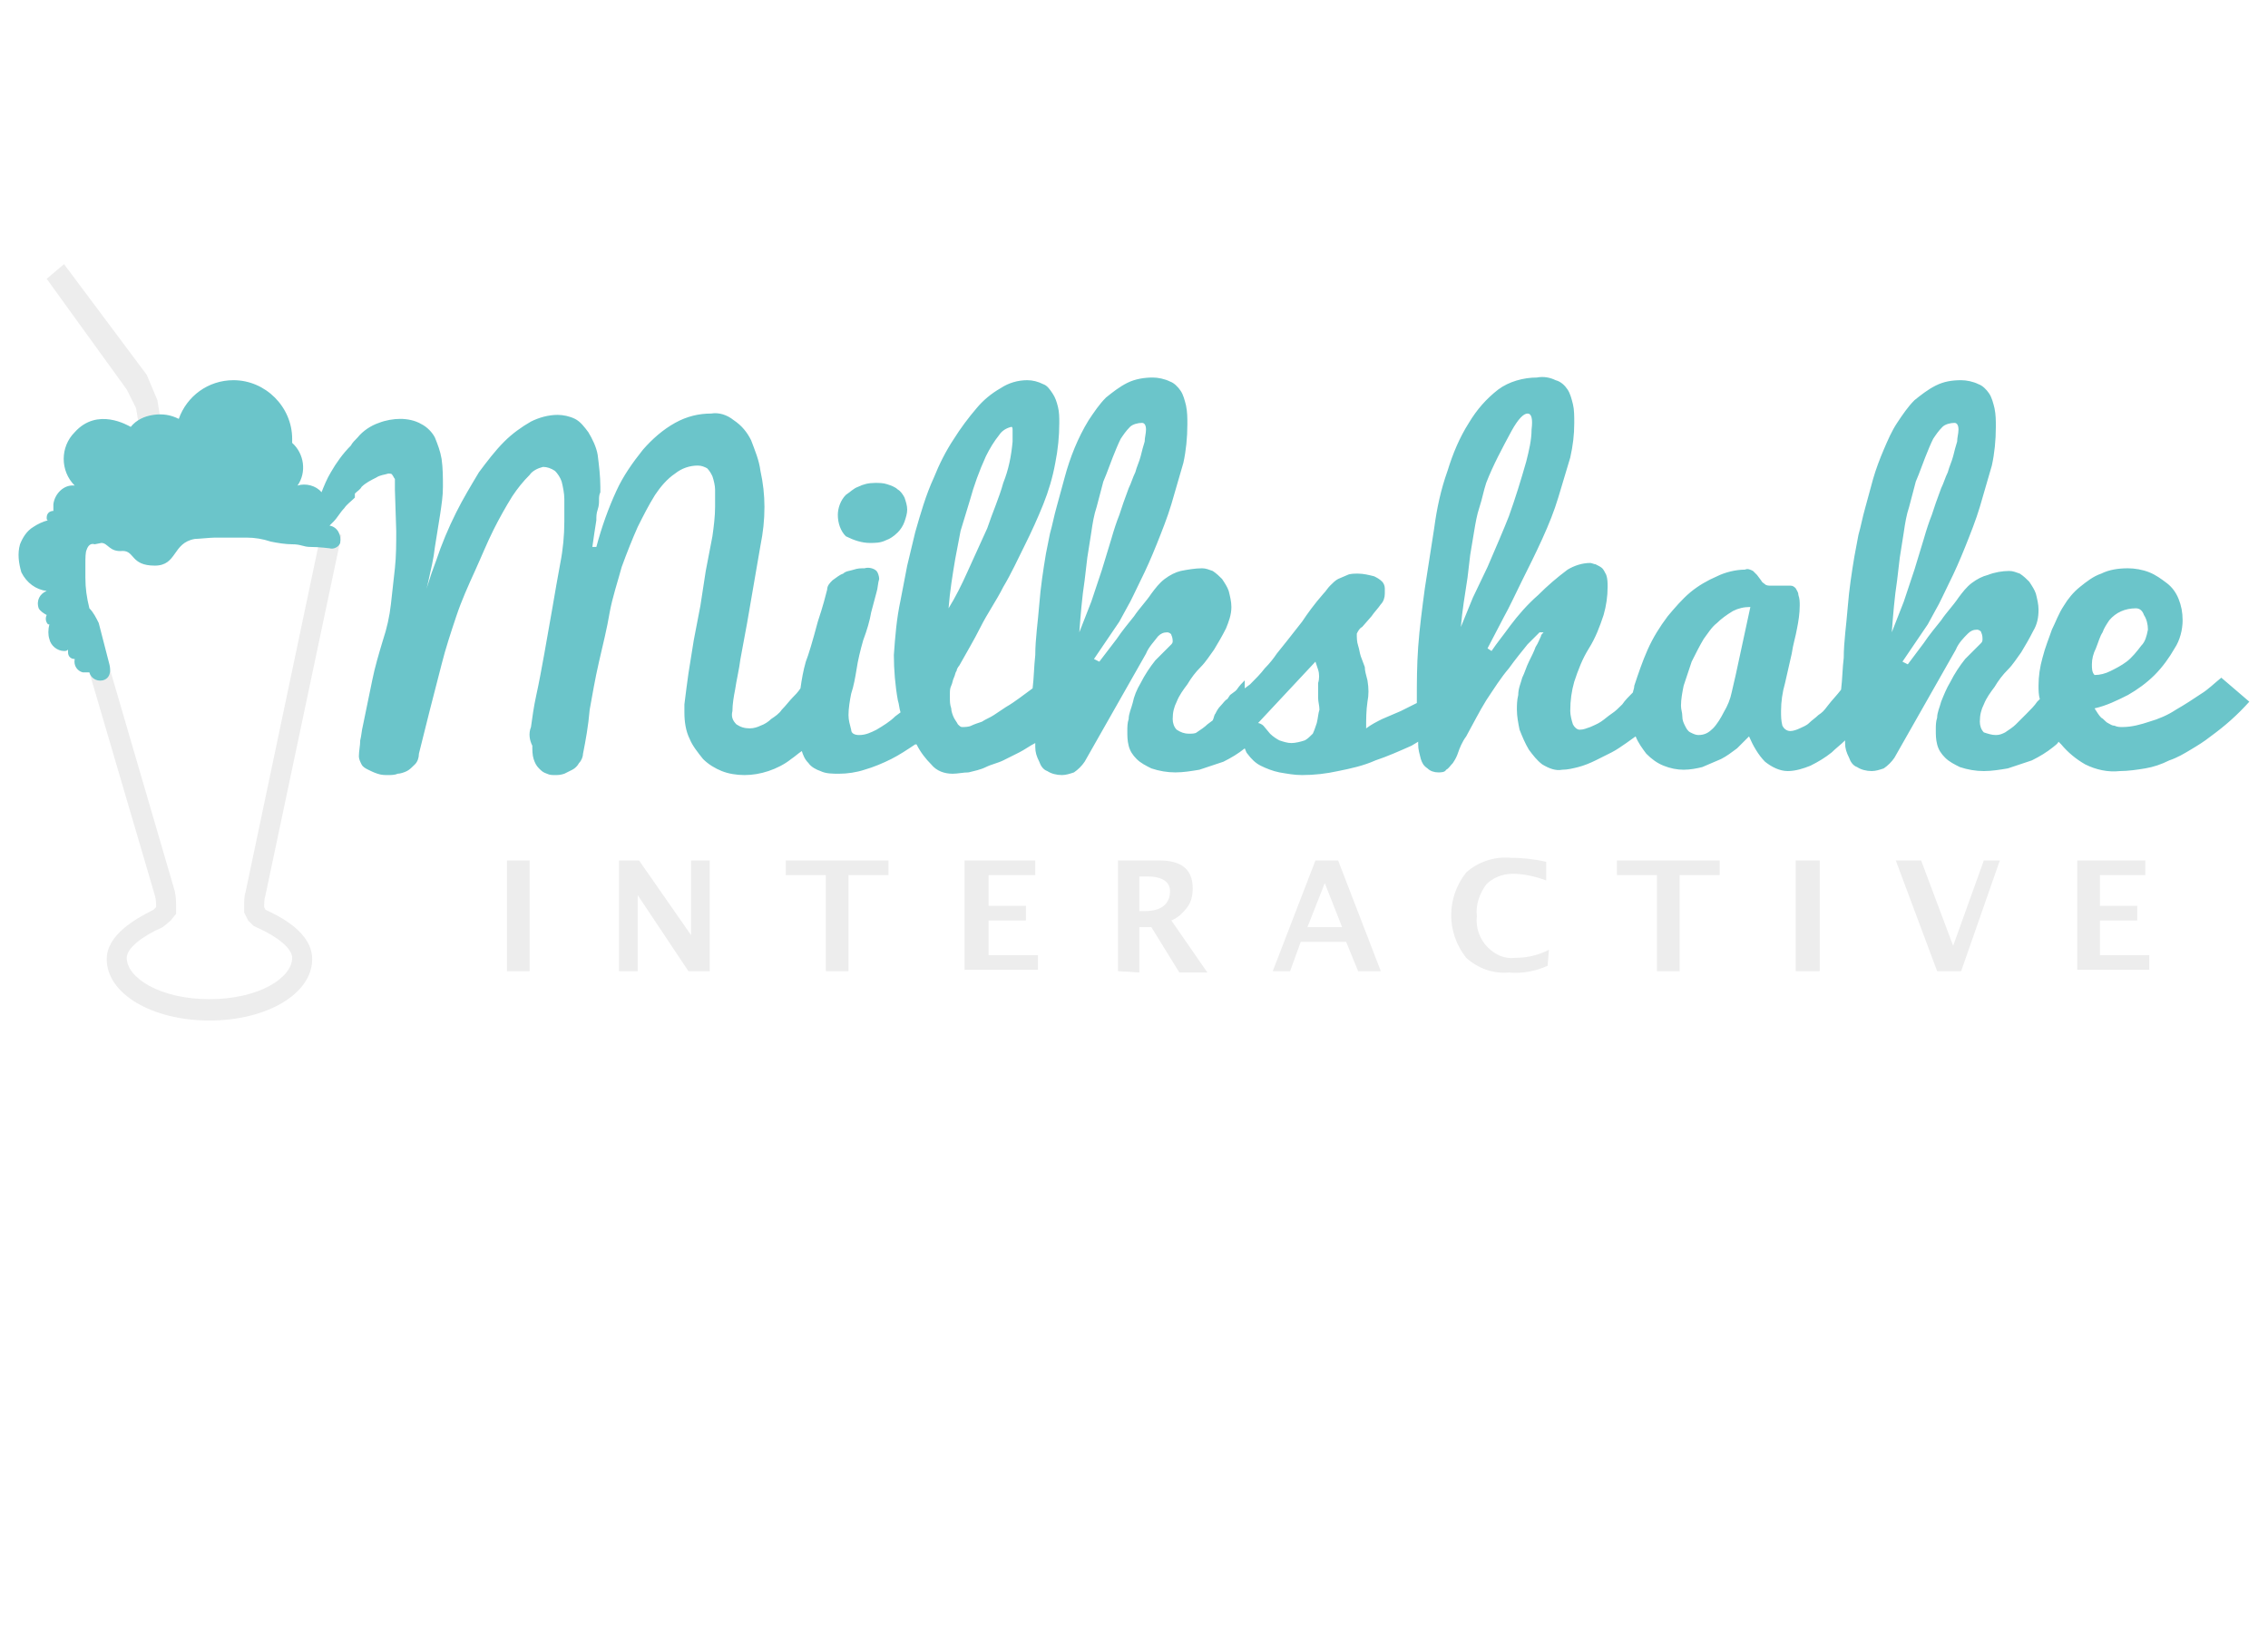
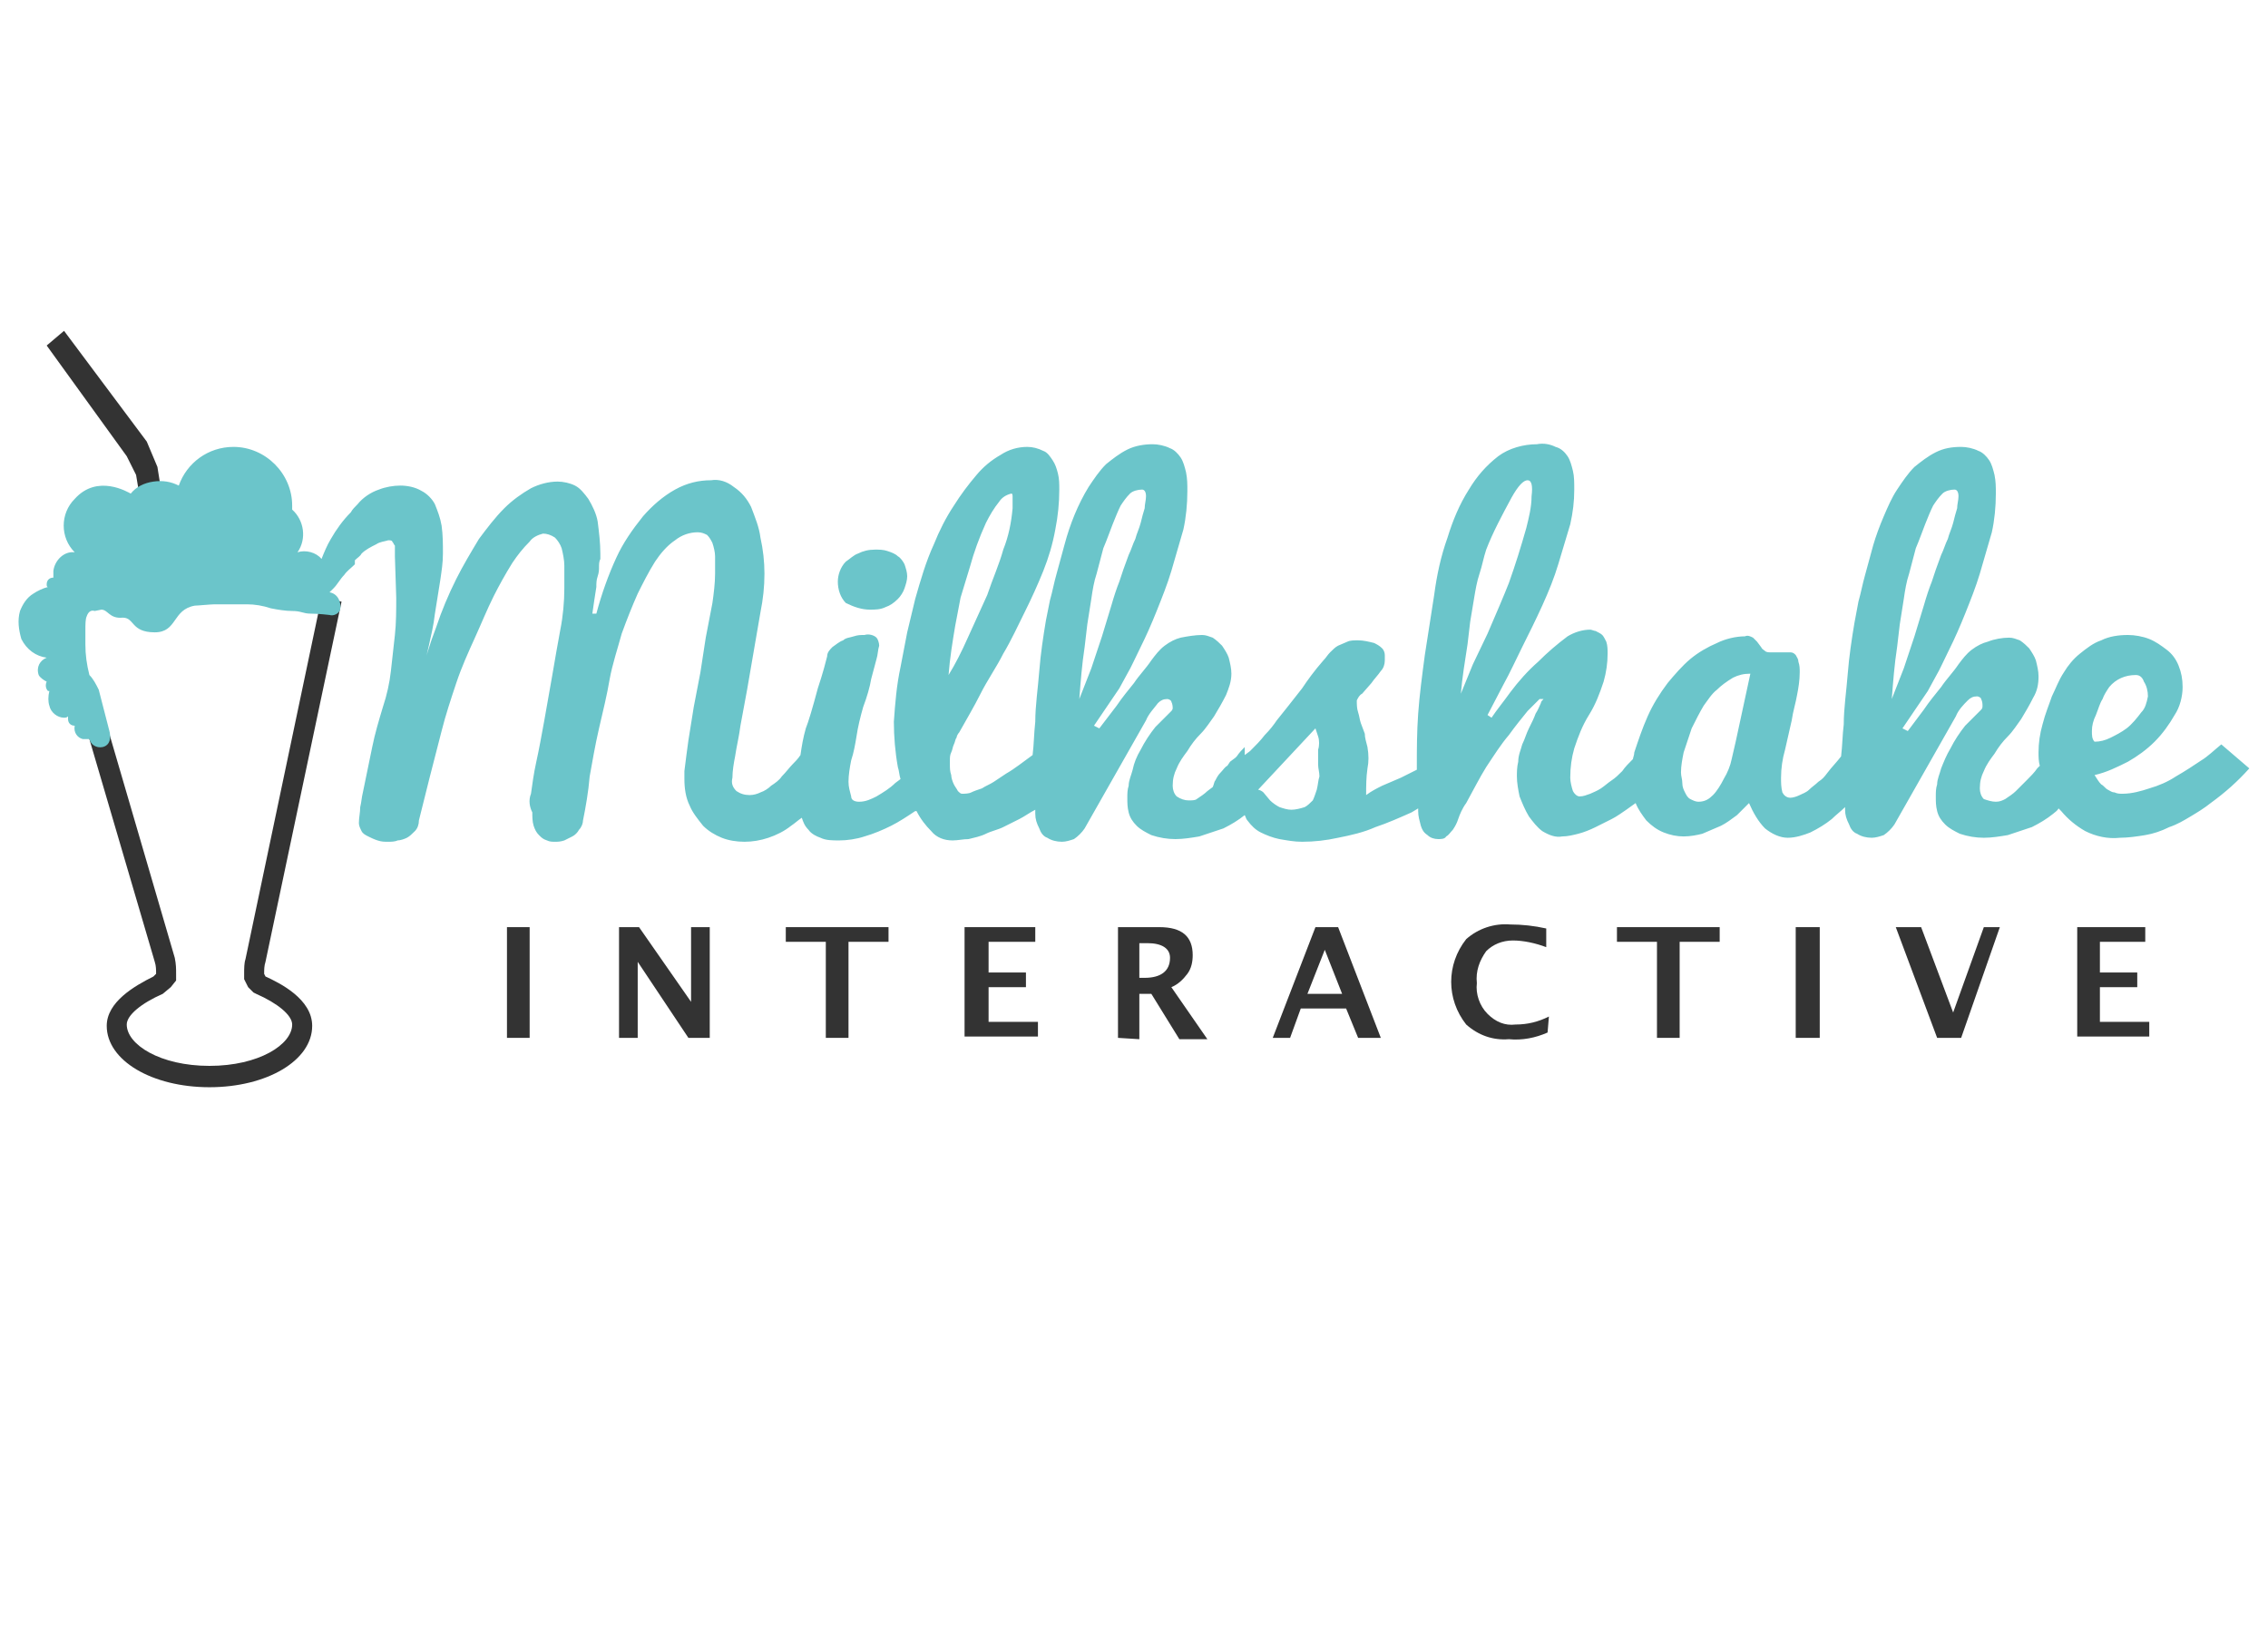
- <svg xmlns="http://www.w3.org/2000/svg" version="1.1" id="Layer_1" x="0px" y="0px" viewBox="0 0 170 123" style="enable-background:new 0 0 170 123;" xml:space="preserve">
+ <svg xmlns="http://www.w3.org/2000/svg" version="1.1" id="Layer_1" x="0px" y="0px" viewBox="0 -5 170 123" style="enable-background:0 -5 170 123;" xml:space="preserve">
  <style type="text/css">
- 	.st0{fill:#EDEDED;}
+ 	.st0{fill:#333;}
	.st1{fill:#6BC5CA;}
</style>
  <g>
    <polygon class="st0" points="38,72.8 38,64.5 39.7,64.5 39.7,72.8 38,72.8  " />
-     <polygon class="st0" points="46.4,72.8 46.4,64.5 47.9,64.5 51.8,70.1 51.8,64.5 53.2,64.5 53.2,72.8 51.6,72.8 47.8,67.1    47.8,72.8 46.4,72.8  " />
+     <polygon class="st0" points="46.4,72.8 46.4,64.5 47.9,64.5 51.8,70.1 51.8,64.5 53.2,64.5 53.2,72.8 51.6,72.8 47.8,67.1   47.8,72.8 46.4,72.8  " />
    <polygon class="st0" points="61.9,72.8 61.9,65.6 58.9,65.6 58.9,64.5 66.6,64.5 66.6,65.6 63.6,65.6 63.6,72.8 61.9,72.8  " />
-     <polygon class="st0" points="72.3,72.8 72.3,64.5 77.6,64.5 77.6,65.6 74.1,65.6 74.1,67.9 76.9,67.9 76.9,69 74.1,69 74.1,71.6    77.8,71.6 77.8,72.7 72.3,72.7  " />
+     <polygon class="st0" points="72.3,72.8 72.3,64.5 77.6,64.5 77.6,65.6 74.1,65.6 74.1,67.9 76.9,67.9 76.9,69 74.1,69 74.1,71.6   77.8,71.6 77.8,72.7 72.3,72.7  " />
    <g>
      <path class="st0" d="M85.4,68.3h0.4c1.2,0,1.9-0.5,1.9-1.5c0-0.7-0.6-1.1-1.7-1.1h-0.6V68.3z M83.8,72.8v-8.3h3.1    c1.7,0,2.5,0.7,2.5,2.1c0,0.5-0.1,1-0.4,1.4c-0.3,0.4-0.7,0.8-1.2,1l2.7,3.9h-2.1l-2.1-3.4h-0.9v3.4L83.8,72.8L83.8,72.8z" />
    </g>
    <path class="st0" d="M98,69.5h2.6l-1.3-3.3L98,69.5z M95.4,72.8l3.2-8.3h1.7l3.2,8.3h-1.7l-0.9-2.2h-3.4l-0.8,2.2H95.4z" />
    <g>
      <path class="st0" d="M116,72.4c-0.9,0.4-1.9,0.6-2.9,0.5c-1.2,0.1-2.3-0.3-3.2-1.1c-1.5-1.9-1.5-4.5,0-6.4    c0.9-0.8,2.1-1.2,3.3-1.1c0.9,0,1.8,0.1,2.7,0.3V66c-0.8-0.3-1.7-0.5-2.5-0.5c-0.8,0-1.5,0.3-2,0.8c-0.5,0.7-0.8,1.5-0.7,2.4    c-0.1,0.8,0.2,1.7,0.8,2.3c0.6,0.6,1.3,0.9,2.1,0.8c0.9,0,1.7-0.2,2.5-0.6L116,72.4L116,72.4z" />
    </g>
-     <polygon class="st0" points="124.2,72.8 124.2,65.6 121.2,65.6 121.2,64.5 128.9,64.5 128.9,65.6 125.9,65.6 125.9,72.8    124.2,72.8  " />
+     <polygon class="st0" points="124.2,72.8 124.2,65.6 121.2,65.6 121.2,64.5 128.9,64.5 128.9,65.6 125.9,65.6 125.9,72.8   124.2,72.8  " />
    <polygon class="st0" points="134.6,72.8 134.6,64.5 136.4,64.5 136.4,72.8 134.6,72.8  " />
    <polygon class="st0" points="145.2,72.8 142.1,64.5 144,64.5 146.4,70.9 148.7,64.5 149.9,64.5 147,72.8 145.2,72.8  " />
-     <polygon class="st0" points="155.7,72.8 155.7,64.5 160.8,64.5 160.8,65.6 157.4,65.6 157.4,67.9 160.2,67.9 160.2,69 157.4,69    157.4,71.6 161.1,71.6 161.1,72.7 155.7,72.7  " />
+     <polygon class="st0" points="155.7,72.8 155.7,64.5 160.8,64.5 160.8,65.6 157.4,65.6 157.4,67.9 160.2,67.9 160.2,69 157.4,69   157.4,71.6 161.1,71.6 161.1,72.7 155.7,72.7  " />
    <g>
      <polygon class="st0" points="4.8,19.8 11,28.1 11.8,30 13,37.6 11.4,37.8 10.2,30.6 9.5,29.2 3.5,20.9   " />
      <g>
        <path class="st1" d="M65.2,40.7c0.4,0,0.8,0,1.2-0.2c0.3-0.1,0.6-0.3,0.9-0.6c0.2-0.2,0.4-0.5,0.5-0.8c0.1-0.3,0.2-0.6,0.2-0.9     c0-0.3-0.1-0.6-0.2-0.9c-0.1-0.2-0.3-0.5-0.5-0.6c-0.2-0.2-0.5-0.3-0.8-0.4c-0.3-0.1-0.6-0.1-0.9-0.1c-0.5,0-0.9,0.1-1.3,0.3     c-0.3,0.1-0.6,0.4-0.9,0.6c-0.4,0.4-0.6,1-0.6,1.5c0,0.6,0.2,1.2,0.6,1.6C64,40.5,64.6,40.7,65.2,40.7" />
        <path class="st0" d="M15.7,76.5c-4.3,0-7.7-2-7.7-4.6c0-1.8,2.1-3,3.5-3.7l0.2-0.2c0-0.3,0-0.6-0.1-0.9L5.7,47l1.5-0.4l5.9,20.2     c0.1,0.5,0.1,0.8,0.1,1.2v0.5L12.8,69l-0.6,0.5c-1.6,0.7-2.7,1.6-2.7,2.3c0,1.5,2.5,3.1,6.2,3.1s6.2-1.6,6.2-3.1     c0-0.7-1.1-1.6-2.7-2.3L19,69.4L18.6,69l-0.3-0.6V68c0-0.4,0-0.8,0.1-1.1l5.7-27.1l1.5,0.3l-5.7,27c-0.1,0.3-0.1,0.6-0.1,0.9     l0.1,0.2c1.1,0.5,3.5,1.7,3.5,3.7C23.4,74.5,20,76.5,15.7,76.5z" />
        <path class="st1" d="M166.5,50.8c-0.5,0.4-1,0.9-1.5,1.2c-0.6,0.4-1.2,0.8-1.9,1.2c-0.6,0.4-1.3,0.7-2,0.9     c-0.6,0.2-1.3,0.4-2,0.4c-0.2,0-0.4,0-0.6-0.1c-0.2,0-0.3-0.1-0.5-0.2c-0.2-0.1-0.3-0.3-0.5-0.4c-0.2-0.2-0.3-0.4-0.5-0.7     c0.9-0.2,1.7-0.6,2.5-1c0.7-0.4,1.4-0.9,2-1.5c0.6-0.6,1.1-1.3,1.5-2c0.4-0.6,0.6-1.4,0.6-2.1c0-0.6-0.1-1.1-0.3-1.6     c-0.2-0.5-0.5-0.9-0.9-1.2c-0.4-0.3-0.8-0.6-1.3-0.8c-0.5-0.2-1.1-0.3-1.6-0.3c-0.7,0-1.4,0.1-2,0.4c-0.6,0.2-1.1,0.6-1.6,1     c-0.5,0.4-0.9,0.9-1.2,1.4c-0.4,0.6-0.6,1.2-0.9,1.8c-0.2,0.6-0.5,1.3-0.7,2.1c-0.2,0.7-0.3,1.4-0.3,2.1c0,0.3,0,0.7,0.1,1     l-0.2,0.2c-0.2,0.3-0.5,0.6-0.8,0.9c-0.3,0.3-0.5,0.5-0.8,0.8c-0.2,0.2-0.5,0.4-0.8,0.6c-0.2,0.1-0.4,0.2-0.7,0.2     c-0.3,0-0.6-0.1-0.9-0.2c-0.2-0.2-0.3-0.5-0.3-0.8c0-0.5,0.1-0.9,0.3-1.3c0.2-0.5,0.5-0.9,0.8-1.3c0.3-0.5,0.6-0.9,1-1.3     c0.4-0.4,0.7-0.9,1-1.3c0.3-0.5,0.6-1,0.9-1.6c0.3-0.5,0.4-1,0.4-1.6c0-0.4-0.1-0.8-0.2-1.2c-0.1-0.3-0.3-0.6-0.5-0.9     c-0.2-0.2-0.4-0.4-0.7-0.6c-0.3-0.1-0.5-0.2-0.8-0.2c-0.5,0-1.1,0.1-1.6,0.3c-0.4,0.1-0.8,0.3-1.2,0.6c-0.4,0.3-0.7,0.7-1,1.1     c-0.4,0.6-0.9,1.1-1.3,1.7c-0.4,0.5-0.9,1.1-1.3,1.7l-1.2,1.6l-0.4-0.2l1.9-2.8l0.6-1.1c0.3-0.5,0.6-1.2,1-2     c0.4-0.8,0.8-1.7,1.2-2.7c0.4-1,0.8-2,1.1-3c0.3-1,0.6-2.1,0.9-3.1c0.2-0.9,0.3-1.9,0.3-2.9c0-0.5,0-0.9-0.1-1.4     c-0.1-0.4-0.2-0.8-0.4-1.1c-0.2-0.3-0.5-0.6-0.8-0.7c-0.4-0.2-0.9-0.3-1.3-0.3c-0.7,0-1.3,0.1-1.9,0.4c-0.6,0.3-1.1,0.7-1.6,1.1     c-0.5,0.5-0.9,1.1-1.3,1.7c-0.4,0.6-0.7,1.3-1,2c-0.3,0.7-0.6,1.5-0.8,2.2l-0.6,2.2c-0.2,0.7-0.3,1.3-0.5,2l-0.3,1.6     c-0.2,1.2-0.4,2.5-0.5,3.8c-0.1,1.3-0.3,2.6-0.3,3.8c-0.1,0.8-0.1,1.6-0.2,2.4c-0.3,0.4-0.7,0.8-1,1.2c-0.3,0.4-0.4,0.5-0.7,0.7     c-0.2,0.2-0.5,0.4-0.7,0.6c-0.2,0.2-0.5,0.3-0.7,0.4c-0.2,0.1-0.5,0.2-0.7,0.2c-0.3,0-0.5-0.2-0.6-0.4c-0.1-0.4-0.1-0.7-0.1-1.1     c0-0.7,0.1-1.4,0.3-2.1l0.5-2.2c0.1-0.7,0.3-1.3,0.4-1.9c0.1-0.5,0.2-1.1,0.2-1.7c0-0.3,0-0.5-0.1-0.8c0-0.2-0.1-0.3-0.2-0.5     c-0.1-0.1-0.2-0.2-0.4-0.2c-0.1,0-0.3,0-0.4,0h-0.7h-0.4c-0.1,0-0.3,0-0.4-0.1c-0.1-0.1-0.2-0.1-0.3-0.3l-0.3-0.4     c-0.1-0.1-0.2-0.2-0.3-0.3c-0.2-0.1-0.4-0.2-0.6-0.1c-0.7,0-1.5,0.2-2.1,0.5c-0.7,0.3-1.4,0.7-2,1.2c-0.6,0.5-1.2,1.2-1.7,1.8     c-0.6,0.8-1.1,1.6-1.5,2.5c-0.4,0.9-0.7,1.8-1,2.7c0,0.2-0.1,0.4-0.1,0.5c-0.3,0.3-0.6,0.6-0.8,0.9c-0.3,0.3-0.5,0.5-0.8,0.7     c-0.3,0.2-0.5,0.4-0.8,0.6c-0.3,0.2-0.6,0.3-0.8,0.4c-0.3,0.1-0.5,0.2-0.8,0.2c-0.2,0-0.4-0.2-0.5-0.4c-0.1-0.3-0.2-0.7-0.2-1     c0-0.8,0.1-1.5,0.3-2.2c0.3-0.9,0.6-1.7,1.1-2.5c0.5-0.8,0.8-1.6,1.1-2.5c0.2-0.7,0.3-1.4,0.3-2.1c0-0.3,0-0.6-0.1-0.9     c-0.1-0.2-0.2-0.4-0.3-0.5c-0.1-0.1-0.3-0.2-0.5-0.3c-0.1,0-0.3-0.1-0.4-0.1c-0.6,0-1.2,0.2-1.7,0.5c-0.8,0.6-1.5,1.2-2.2,1.9     c-0.8,0.7-1.5,1.5-2.1,2.3c-0.5,0.7-1,1.3-1.4,1.9l-0.3-0.2l1.2-2.3c0.5-0.9,0.9-1.8,1.4-2.8c0.5-1,1-2,1.5-3.1     c0.5-1.1,0.9-2.1,1.2-3.1c0.3-1,0.6-2,0.9-3c0.2-0.9,0.3-1.7,0.3-2.6c0-0.5,0-1-0.1-1.4c-0.1-0.4-0.2-0.8-0.4-1.1     c-0.2-0.3-0.5-0.6-0.9-0.7c-0.4-0.2-0.9-0.3-1.4-0.2c-1,0-2.1,0.3-2.9,0.9c-0.9,0.7-1.6,1.5-2.2,2.5c-0.7,1.1-1.2,2.3-1.6,3.6     c-0.5,1.4-0.8,2.8-1,4.3l-0.7,4.5c-0.2,1.5-0.4,3-0.5,4.4c-0.1,1.4-0.1,2.7-0.1,3.9v0.3c-0.4,0.2-0.8,0.4-1.2,0.6l-1.4,0.6     c-0.4,0.2-0.8,0.4-1.2,0.7c0-0.7,0-1.3,0.1-2c0.1-0.5,0.1-1,0-1.6c-0.1-0.4-0.2-0.7-0.2-1l-0.3-0.8c-0.1-0.3-0.1-0.5-0.2-0.8     c-0.1-0.3-0.1-0.6-0.1-0.9c0.1-0.2,0.2-0.4,0.4-0.5l0.7-0.8c0.2-0.3,0.5-0.6,0.7-0.9c0.2-0.2,0.3-0.5,0.3-0.8c0-0.1,0-0.3,0-0.4     c0-0.2-0.1-0.4-0.2-0.5c-0.2-0.2-0.4-0.3-0.6-0.4c-0.4-0.1-0.8-0.2-1.2-0.2c-0.3,0-0.6,0-0.8,0.1c-0.2,0.1-0.5,0.2-0.7,0.3     c-0.2,0.1-0.4,0.3-0.6,0.5c-0.2,0.2-0.3,0.4-0.5,0.6c-0.7,0.8-1.2,1.5-1.6,2.1l-1.1,1.4l-0.8,1c-0.2,0.3-0.5,0.7-0.9,1.1     c-0.3,0.4-0.7,0.8-1.1,1.2l-0.4,0.3V51c-0.2,0.2-0.4,0.4-0.6,0.7l-0.1,0.1l-0.4,0.3L92,52.4c-0.2,0.1-0.3,0.3-0.5,0.5     c-0.2,0.2-0.3,0.4-0.4,0.6c-0.1,0.1-0.1,0.3-0.2,0.5l-0.4,0.3c-0.2,0.2-0.5,0.4-0.8,0.6C89.6,55,89.3,55,89.1,55     c-0.3,0-0.6-0.1-0.9-0.3c-0.2-0.2-0.3-0.5-0.3-0.8c0-0.5,0.1-0.9,0.3-1.3c0.2-0.5,0.5-0.9,0.8-1.3c0.3-0.5,0.6-0.9,1-1.3     c0.4-0.4,0.7-0.9,1-1.3c0.3-0.5,0.6-1,0.9-1.6c0.2-0.5,0.4-1,0.4-1.6c0-0.4-0.1-0.8-0.2-1.2c-0.1-0.3-0.3-0.6-0.5-0.9     c-0.2-0.2-0.4-0.4-0.7-0.6c-0.3-0.1-0.5-0.2-0.8-0.2c-0.5,0-1.1,0.1-1.6,0.2c-0.4,0.1-0.8,0.3-1.2,0.6c-0.4,0.3-0.7,0.7-1,1.1     c-0.4,0.6-0.9,1.1-1.3,1.7c-0.4,0.5-0.9,1.1-1.3,1.7l-1.3,1.7l-0.4-0.2l1.9-2.8l0.6-1.1c0.3-0.5,0.6-1.2,1-2     c0.4-0.8,0.8-1.7,1.2-2.7c0.4-1,0.8-2,1.1-3c0.3-1,0.6-2.1,0.9-3.1c0.2-0.9,0.3-1.9,0.3-2.9c0-0.5,0-0.9-0.1-1.4     c-0.1-0.4-0.2-0.8-0.4-1.1c-0.2-0.3-0.5-0.6-0.8-0.7c-0.4-0.2-0.9-0.3-1.3-0.3c-0.6,0-1.3,0.1-1.9,0.4c-0.6,0.3-1.1,0.7-1.6,1.1     c-0.5,0.5-0.9,1.1-1.3,1.7c-0.8,1.3-1.4,2.8-1.8,4.3l-0.6,2.2c-0.2,0.7-0.3,1.3-0.5,2l-0.3,1.5c-0.2,1.2-0.4,2.5-0.5,3.8     c-0.1,1.3-0.3,2.6-0.3,3.8c-0.1,0.9-0.1,1.7-0.2,2.5c-0.7,0.5-1.3,1-2,1.4l-0.9,0.6c-0.3,0.2-0.6,0.3-0.9,0.5     c-0.3,0.1-0.6,0.2-0.8,0.3c-0.2,0.1-0.5,0.1-0.7,0.1c-0.1,0-0.2-0.1-0.3-0.2c-0.1-0.2-0.2-0.3-0.3-0.5c-0.1-0.2-0.2-0.5-0.2-0.7     c-0.1-0.3-0.1-0.5-0.1-0.8V52c0-0.2,0-0.4,0.1-0.6c0.1-0.2,0.1-0.4,0.2-0.6c0.1-0.2,0.1-0.4,0.2-0.5c0-0.1,0.1-0.3,0.2-0.4     c0.5-0.9,1.1-1.9,1.6-2.9s1.2-2,1.7-3c0.6-1,1.1-2.1,1.6-3.1c0.5-1,1-2.1,1.4-3.1c0.4-1,0.7-2,0.9-3.1c0.2-1,0.3-2,0.3-3     c0-0.4,0-0.8-0.1-1.2c-0.1-0.4-0.2-0.7-0.4-1c-0.2-0.3-0.4-0.6-0.7-0.7c-0.4-0.2-0.8-0.3-1.2-0.3c-0.7,0-1.4,0.2-2,0.6     c-0.7,0.4-1.3,0.9-1.8,1.5c-0.6,0.7-1.2,1.5-1.7,2.3c-0.6,0.9-1.1,1.9-1.5,2.9c-0.6,1.3-1,2.7-1.4,4.1L68,42.4L67.5,45     c-0.3,1.4-0.4,2.7-0.5,4.1c0,1.1,0.1,2.3,0.3,3.4c0.1,0.3,0.1,0.6,0.2,0.9l-0.4,0.3c-0.4,0.4-0.9,0.7-1.4,1     c-0.4,0.2-0.8,0.4-1.3,0.4c-0.3,0-0.6-0.1-0.6-0.4c-0.1-0.4-0.2-0.7-0.2-1.1c0-0.5,0.1-1.1,0.2-1.6c0.2-0.6,0.3-1.2,0.4-1.8     c0.1-0.7,0.3-1.5,0.5-2.2c0.3-0.8,0.5-1.5,0.6-2.1l0.4-1.5c0.1-0.3,0.1-0.7,0.2-1c0-0.2-0.1-0.5-0.2-0.6     c-0.2-0.2-0.6-0.3-0.9-0.2c-0.3,0-0.5,0-0.8,0.1c-0.3,0.1-0.6,0.1-0.8,0.3c-0.3,0.1-0.5,0.3-0.8,0.5c-0.2,0.2-0.4,0.4-0.4,0.7     c-0.1,0.4-0.3,1.2-0.7,2.4c-0.4,1.5-0.7,2.5-0.9,3c-0.2,0.7-0.3,1.3-0.4,2c-0.2,0.3-0.4,0.5-0.6,0.7c-0.2,0.2-0.5,0.6-0.8,0.9     c-0.2,0.3-0.5,0.5-0.8,0.7c-0.2,0.2-0.5,0.4-0.8,0.5c-0.2,0.1-0.5,0.2-0.8,0.2c-0.4,0-0.7-0.1-1-0.3c-0.3-0.3-0.4-0.6-0.3-1     c0-0.5,0.1-1.1,0.2-1.6c0.1-0.7,0.3-1.5,0.4-2.3l0.5-2.7l0.5-2.9l0.5-2.9c0.2-1,0.3-1.9,0.3-2.9c0-0.9-0.1-1.8-0.3-2.7     c-0.1-0.8-0.4-1.5-0.7-2.3c-0.3-0.6-0.7-1.1-1.3-1.5c-0.5-0.4-1.1-0.6-1.7-0.5c-0.9,0-1.8,0.2-2.7,0.7c-0.9,0.5-1.7,1.2-2.4,2     c-0.8,1-1.5,2-2,3.1c-0.6,1.3-1.1,2.7-1.5,4.2h-0.3c0.1-0.7,0.2-1.4,0.3-2c0-0.3,0-0.5,0.1-0.8c0.1-0.3,0.1-0.5,0.1-0.7     c0-0.2,0-0.4,0.1-0.6c0-0.2,0-0.3,0-0.4c0-0.8-0.1-1.6-0.2-2.4c-0.1-0.6-0.4-1.2-0.7-1.7c-0.3-0.4-0.6-0.8-1-1     c-0.4-0.2-0.9-0.3-1.3-0.3c-0.7,0-1.4,0.2-2,0.5c-0.7,0.4-1.4,0.9-2,1.5c-0.7,0.7-1.3,1.5-1.9,2.3c-0.6,1-1.2,2-1.7,3     c-0.6,1.2-1.1,2.4-1.5,3.6c-0.5,1.3-0.9,2.6-1.2,4c0.2-0.7,0.4-1.5,0.6-2.4c0.2-0.9,0.4-1.7,0.5-2.6l0.4-2.5     c0.1-0.7,0.2-1.3,0.2-2c0-0.7,0-1.4-0.1-2.1c-0.1-0.6-0.3-1.1-0.5-1.6c-0.2-0.4-0.6-0.8-1-1c-0.5-0.3-1.1-0.4-1.6-0.4     c-0.5,0-1.1,0.1-1.6,0.3c-0.6,0.2-1.2,0.6-1.6,1.1c-0.2,0.2-0.4,0.4-0.5,0.6c-0.6,0.6-1.1,1.3-1.5,2c-0.3,0.5-0.5,1-0.7,1.5     c-0.4-0.5-1.2-0.7-1.8-0.5c0.7-1,0.5-2.4-0.4-3.2c0-0.1,0-0.2,0-0.3c0-2.4-2-4.4-4.4-4.4c-1.9,0-3.5,1.2-4.1,2.9     c-0.6-0.3-1.2-0.4-1.9-0.3c-0.7,0.1-1.3,0.4-1.7,0.9c-0.2-0.1-2.5-1.5-4.2,0.4c-1.1,1.1-1.1,2.9,0,4c-0.8-0.1-1.5,0.6-1.6,1.4     c0,0.2,0,0.3,0,0.5c-0.3,0-0.5,0.2-0.5,0.5c0,0.1,0,0.2,0.1,0.2c-0.4,0.1-0.8,0.3-1.1,0.5c-0.5,0.3-0.8,0.8-1,1.3     c-0.2,0.7-0.1,1.4,0.1,2.1c0.4,0.8,1.1,1.3,1.9,1.4C3,44.5,2.7,45,2.9,45.6C3,45.8,3.3,46,3.5,46.1c-0.1,0.2-0.1,0.5,0.1,0.7     c0,0,0,0,0.1,0c-0.1,0.4-0.1,0.8,0,1.1c0.1,0.5,0.6,0.9,1.1,0.9c0.1,0,0.2,0,0.3-0.1c0,0.1,0,0.1,0,0.2c0,0.3,0.2,0.5,0.5,0.5h0     c-0.1,0.5,0.2,0.9,0.6,1c0.2,0,0.4,0,0.5,0c0.1,0.4,0.5,0.7,1,0.6c0,0,0,0,0,0c0.8-0.2,0.5-1.2,0.5-1.2l-0.8-3.1     c-0.2-0.4-0.4-0.8-0.7-1.1c-0.2-0.8-0.3-1.5-0.3-2.3v-1c0-0.5,0-0.9,0.1-1.1c0.1-0.3,0.3-0.5,0.6-0.4l0.5-0.1     c0.5,0,0.6,0.7,1.6,0.6c0.9,0,0.6,1.1,2.4,1.1c1.7,0,1.3-1.7,3-2c0.2,0,1.2-0.1,1.5-0.1h2.4c0.6,0,1.2,0.1,1.8,0.3     c0.5,0.1,1.1,0.2,1.6,0.2c0.7,0,0.8,0.2,1.4,0.2c0.6,0,1.4,0.1,1.4,0.1c0.3,0.1,0.7-0.1,0.8-0.4c0.1-0.6-0.2-1.2-0.8-1.3     c0.1-0.1,0.2-0.2,0.3-0.3c0.3-0.3,0.5-0.7,0.8-1c0.2-0.3,0.5-0.5,0.8-0.8V37c0.2-0.2,0.4-0.3,0.5-0.5c0.3-0.3,0.7-0.5,1.1-0.7     c0.3-0.2,0.6-0.2,0.9-0.3c0.1,0,0.3,0,0.3,0.1c0.1,0.1,0.1,0.2,0.2,0.3c0,0.1,0,0.3,0,0.4v0.4l0.1,3.1c0,0.9,0,1.9-0.1,2.8     l-0.3,2.7c-0.1,0.9-0.3,1.8-0.6,2.7c-0.3,1-0.6,2-0.8,3l-0.7,3.4c-0.1,0.4-0.1,0.7-0.2,1.1c0,0.4-0.1,0.8-0.1,1.2     c0,0.2,0.1,0.4,0.2,0.6c0.1,0.2,0.3,0.3,0.5,0.4c0.2,0.1,0.4,0.2,0.7,0.3c0.3,0.1,0.5,0.1,0.8,0.1c0.2,0,0.5,0,0.7-0.1     c0.2,0,0.5-0.1,0.7-0.2c0.2-0.1,0.4-0.3,0.6-0.5c0.2-0.2,0.3-0.5,0.3-0.8l0.8-3.2l0.9-3.5c0.3-1.2,0.7-2.4,1.1-3.6     c0.4-1.2,0.9-2.3,1.4-3.4c0.5-1.1,0.9-2.1,1.4-3.1c0.4-0.8,0.9-1.7,1.4-2.5c0.4-0.6,0.8-1.1,1.3-1.6c0.2-0.3,0.6-0.5,1-0.6     c0.3,0,0.6,0.1,0.9,0.3c0.2,0.2,0.4,0.5,0.5,0.8c0.1,0.4,0.2,0.9,0.2,1.3v1.7c0,1-0.1,2.1-0.3,3.1c-0.2,1.1-0.4,2.2-0.6,3.4     c-0.2,1.1-0.4,2.3-0.6,3.4c-0.2,1.1-0.4,2.2-0.6,3.1c-0.2,0.9-0.3,1.7-0.4,2.4c-0.2,0.5-0.1,1,0.1,1.4c0,0.3,0,0.7,0.1,1     c0.1,0.3,0.2,0.5,0.4,0.7c0.2,0.2,0.3,0.3,0.6,0.4c0.2,0.1,0.4,0.1,0.6,0.1c0.2,0,0.4,0,0.7-0.1c0.2-0.1,0.4-0.2,0.6-0.3     c0.2-0.1,0.4-0.3,0.5-0.5c0.2-0.2,0.3-0.5,0.3-0.7c0.2-1,0.4-2.1,0.5-3.3c0.2-1.1,0.4-2.3,0.7-3.6c0.3-1.3,0.6-2.5,0.8-3.7     c0.2-1.1,0.6-2.3,0.9-3.4c0.4-1.1,0.8-2.1,1.2-3c0.4-0.8,0.8-1.6,1.3-2.4c0.4-0.6,0.9-1.2,1.5-1.6c0.5-0.4,1.1-0.6,1.7-0.6     c0.3,0,0.5,0.1,0.7,0.2c0.2,0.2,0.3,0.4,0.4,0.6c0.1,0.3,0.2,0.7,0.2,1v1.3c0,0.7-0.1,1.5-0.2,2.2l-0.5,2.6l-0.4,2.6l-0.5,2.6     l-0.4,2.5c-0.1,0.7-0.2,1.5-0.3,2.3v0.3v0.3c0,0.7,0.1,1.4,0.4,2c0.2,0.5,0.6,1,1,1.5c0.4,0.4,0.9,0.7,1.4,0.9     c0.5,0.2,1.1,0.3,1.7,0.3c0.6,0,1.2-0.1,1.8-0.3c0.6-0.2,1.2-0.5,1.7-0.9c0.3-0.2,0.5-0.4,0.8-0.6c0.1,0.3,0.2,0.6,0.5,0.9     c0.2,0.3,0.6,0.5,0.9,0.6c0.4,0.2,0.9,0.2,1.4,0.2c0.6,0,1.3-0.1,1.9-0.3c0.7-0.2,1.4-0.5,2-0.8c0.6-0.3,1.2-0.7,1.8-1.1h0.1     c0.3,0.6,0.7,1.1,1.1,1.5c0.4,0.5,1,0.7,1.6,0.7c0.4,0,0.8-0.1,1.2-0.1c0.4-0.1,0.9-0.2,1.3-0.4c0.4-0.2,0.9-0.3,1.3-0.5l1.2-0.6     c0.4-0.2,0.8-0.5,1.2-0.7V56c0,0.4,0.1,0.7,0.3,1.1c0.1,0.3,0.3,0.6,0.6,0.7c0.3,0.2,0.7,0.3,1.1,0.3c0.3,0,0.6-0.1,0.9-0.2     c0.3-0.2,0.6-0.5,0.8-0.8l4.6-8.1c0.2-0.5,0.6-0.9,0.9-1.3c0.2-0.2,0.4-0.3,0.7-0.3c0.1,0,0.3,0.1,0.3,0.2     c0.1,0.2,0.1,0.4,0.1,0.5c0,0.1-0.1,0.2-0.1,0.2c-0.1,0.1-0.2,0.2-0.3,0.3l-0.4,0.4l-0.5,0.5c-0.4,0.5-0.8,1.1-1.1,1.7     c-0.3,0.5-0.5,1-0.6,1.5c-0.1,0.4-0.3,0.8-0.3,1.2c-0.1,0.3-0.1,0.6-0.1,0.9c0,0.4,0,0.7,0.1,1.1c0.1,0.4,0.3,0.7,0.6,1     c0.3,0.3,0.7,0.5,1.1,0.7c0.6,0.2,1.2,0.3,1.8,0.3c0.6,0,1.2-0.1,1.8-0.2c0.6-0.2,1.2-0.4,1.8-0.6c0.6-0.3,1.1-0.6,1.6-1     c0.1,0.2,0.1,0.3,0.2,0.4c0.3,0.4,0.6,0.7,1,0.9c0.4,0.2,0.9,0.4,1.4,0.5c0.6,0.1,1.1,0.2,1.7,0.2c0.9,0,1.8-0.1,2.7-0.3     c1-0.2,1.9-0.4,2.8-0.8c0.9-0.3,1.8-0.7,2.7-1.1l0.5-0.3v0.2c0,0.4,0.1,0.7,0.2,1.1c0.1,0.3,0.2,0.5,0.5,0.7     c0.2,0.2,0.5,0.3,0.8,0.3c0.2,0,0.5,0,0.6-0.2c0.2-0.1,0.3-0.3,0.5-0.5c0.2-0.3,0.3-0.5,0.4-0.8c0.1-0.3,0.3-0.8,0.6-1.2     c0.5-0.9,1-1.9,1.5-2.7c0.6-0.9,1.1-1.7,1.7-2.4c0.5-0.7,1-1.3,1.4-1.8c0.3-0.3,0.6-0.6,0.9-0.9h0.3c-0.1,0.1-0.2,0.2-0.2,0.3     c-0.1,0.2-0.2,0.5-0.4,0.8c-0.1,0.3-0.3,0.7-0.5,1.1c-0.2,0.4-0.3,0.8-0.5,1.2c-0.1,0.4-0.3,0.8-0.3,1.3     c-0.1,0.4-0.1,0.8-0.1,1.1c0,0.5,0.1,1,0.2,1.5c0.2,0.5,0.4,1,0.7,1.5c0.3,0.4,0.6,0.8,1,1.1c0.5,0.3,1,0.5,1.5,0.4     c0.4,0,0.8-0.1,1.2-0.2c0.4-0.1,0.9-0.3,1.3-0.5c0.4-0.2,0.8-0.4,1.2-0.6c0.4-0.2,0.8-0.5,1.1-0.7l0.7-0.5     c0.2,0.5,0.5,0.9,0.8,1.3c0.4,0.4,0.8,0.7,1.3,0.9c0.5,0.2,1,0.3,1.5,0.3c0.5,0,1-0.1,1.4-0.2c0.5-0.2,0.9-0.4,1.4-0.6     c0.4-0.2,0.8-0.5,1.2-0.8c0.3-0.3,0.6-0.6,0.9-0.9c0.3,0.7,0.7,1.4,1.2,1.9c0.5,0.4,1.1,0.7,1.7,0.7c0.6,0,1.2-0.2,1.7-0.4     c0.6-0.3,1.1-0.6,1.6-1c0.3-0.3,0.7-0.6,1-0.9v0.2c0,0.4,0.1,0.7,0.3,1.1c0.1,0.3,0.3,0.6,0.6,0.7c0.3,0.2,0.7,0.3,1.1,0.3     c0.3,0,0.6-0.1,0.9-0.2c0.3-0.2,0.6-0.5,0.8-0.8l4.6-8.1c0.2-0.5,0.6-0.9,0.9-1.2c0.2-0.2,0.4-0.3,0.7-0.3c0.1,0,0.3,0.1,0.3,0.2     c0.1,0.2,0.1,0.4,0.1,0.5c0,0.1,0,0.2-0.1,0.3c-0.1,0.1-0.2,0.2-0.3,0.3l-0.4,0.4l-0.5,0.5c-0.4,0.5-0.8,1.1-1.1,1.7     c-0.3,0.5-0.5,1-0.7,1.5c-0.1,0.4-0.3,0.8-0.3,1.2c-0.1,0.3-0.1,0.6-0.1,0.9c0,0.4,0,0.7,0.1,1.1c0.1,0.4,0.3,0.7,0.6,1     c0.3,0.3,0.7,0.5,1.1,0.7c0.6,0.2,1.2,0.3,1.8,0.3c0.6,0,1.2-0.1,1.8-0.2c0.6-0.2,1.2-0.4,1.8-0.6c0.6-0.3,1.1-0.6,1.6-1     c0.1-0.1,0.3-0.2,0.4-0.4l0.2,0.2c0.5,0.6,1.1,1.1,1.8,1.5c0.8,0.4,1.7,0.6,2.6,0.5c0.6,0,1.3-0.1,1.9-0.2     c0.6-0.1,1.2-0.3,1.8-0.6c0.6-0.2,1.1-0.5,1.6-0.8c0.5-0.3,1-0.6,1.5-1c1.1-0.8,2-1.6,2.9-2.6L166.5,50.8z M71.1,45.6     c0.1-1.3,0.3-2.5,0.5-3.7v0l0.4-2.1l0.7-2.3c0.3-1.1,0.7-2.2,1.2-3.3c0.3-0.6,0.6-1.1,1-1.6c0.2-0.3,0.5-0.5,0.9-0.6     c0.1,0,0.1,0.1,0.1,0.3c0,0.2,0,0.5,0,0.8c-0.1,1.1-0.3,2.1-0.7,3.1c-0.3,1.1-0.8,2.2-1.2,3.4c-0.5,1.1-1,2.2-1.5,3.3     C72.1,43.8,71.6,44.8,71.1,45.6z M80.9,47.4c0.1-1.3,0.2-2.6,0.4-3.9l0.2-1.7l0.3-1.9c0.1-0.7,0.2-1.3,0.4-1.9l0.5-1.9     c0.3-0.7,0.5-1.3,0.7-1.8c0.2-0.5,0.4-1,0.6-1.4c0.2-0.3,0.4-0.6,0.7-0.9c0.2-0.2,0.6-0.3,0.9-0.3c0.2,0,0.3,0.2,0.3,0.5     c0,0.3-0.1,0.6-0.1,0.9c-0.1,0.3-0.2,0.7-0.3,1.1c-0.1,0.4-0.3,0.8-0.4,1.2c-0.2,0.4-0.3,0.8-0.5,1.2l-0.4,1.1     c-0.1,0.3-0.2,0.6-0.3,0.9c-0.2,0.5-0.4,1.1-0.6,1.8l-0.7,2.3l-0.8,2.4L80.9,47.4z M98.7,54.2L98.7,54.2     c-0.1,0.3-0.2,0.6-0.3,0.8c-0.2,0.2-0.4,0.4-0.6,0.5c-0.3,0.1-0.7,0.2-1,0.2c-0.3,0-0.6-0.1-0.9-0.2c-0.2-0.1-0.5-0.3-0.7-0.5     l-0.5-0.6c-0.1-0.1-0.3-0.2-0.4-0.2l4.3-4.6l0.2,0.6c0.1,0.3,0.1,0.7,0,1c0,0.4,0,0.7,0,1.1c0,0.3,0.1,0.6,0.1,0.9     C98.8,53.5,98.8,53.8,98.7,54.2z M110.4,44.8l-0.9,2.2c0.1-1.2,0.3-2.4,0.5-3.7l0.2-1.7l0.3-1.8c0.1-0.6,0.2-1.2,0.4-1.8     c0.2-0.6,0.3-1.2,0.5-1.8c0.5-1.3,1.2-2.6,1.9-3.9c0.5-0.9,0.9-1.3,1.2-1.3s0.4,0.4,0.3,1.2c0,0.8-0.2,1.6-0.4,2.4     c-0.4,1.4-0.8,2.7-1.3,4.1c-0.2,0.5-0.4,1-0.7,1.7l-0.9,2.1L110.4,44.8z M130.1,50.6c-0.1,0.4-0.2,0.9-0.3,1.3     c-0.1,0.5-0.3,1-0.6,1.5c-0.2,0.4-0.5,0.9-0.8,1.2c-0.3,0.3-0.6,0.5-1.1,0.5c-0.2,0-0.4-0.1-0.6-0.2c-0.2-0.1-0.3-0.3-0.4-0.5     c-0.1-0.2-0.2-0.4-0.2-0.7c0-0.3-0.1-0.5-0.1-0.8c0-0.5,0.1-1,0.2-1.5c0.2-0.6,0.4-1.2,0.6-1.8c0.3-0.6,0.6-1.2,0.9-1.7     c0.3-0.4,0.6-0.9,1-1.2c0.3-0.3,0.7-0.6,1.2-0.9c0.4-0.2,0.8-0.3,1.3-0.3L130.1,50.6z M141.8,47.4c0.1-1.3,0.2-2.6,0.4-3.9     l0.2-1.7l0.3-1.9c0.1-0.7,0.2-1.3,0.4-1.9l0.5-1.9c0.3-0.7,0.5-1.3,0.7-1.8c0.2-0.5,0.4-1,0.6-1.4c0.2-0.3,0.4-0.6,0.7-0.9     c0.2-0.2,0.6-0.3,0.9-0.3c0.2,0,0.3,0.2,0.3,0.5c0,0.3-0.1,0.6-0.1,0.9c-0.1,0.3-0.2,0.7-0.3,1.1c-0.1,0.4-0.3,0.8-0.4,1.2     c-0.2,0.4-0.3,0.8-0.5,1.2l-0.4,1.1c-0.1,0.3-0.2,0.6-0.3,0.9c-0.2,0.5-0.4,1.1-0.6,1.8l-0.7,2.3l-0.8,2.4L141.8,47.4z      M156.8,49.8c0-0.4,0.1-0.8,0.3-1.2c0.2-0.5,0.3-0.9,0.5-1.2c0.1-0.3,0.3-0.6,0.5-0.9c0.5-0.6,1.2-0.9,2-0.9     c0.3,0,0.5,0.2,0.6,0.5c0.2,0.3,0.3,0.7,0.3,1.1c-0.1,0.5-0.2,0.9-0.5,1.2c-0.3,0.4-0.7,0.9-1.1,1.2c-0.4,0.3-0.8,0.5-1.2,0.7     c-0.4,0.2-0.8,0.3-1.2,0.3C156.8,50.4,156.8,50.1,156.8,49.8z" />
      </g>
    </g>
  </g>
</svg>
